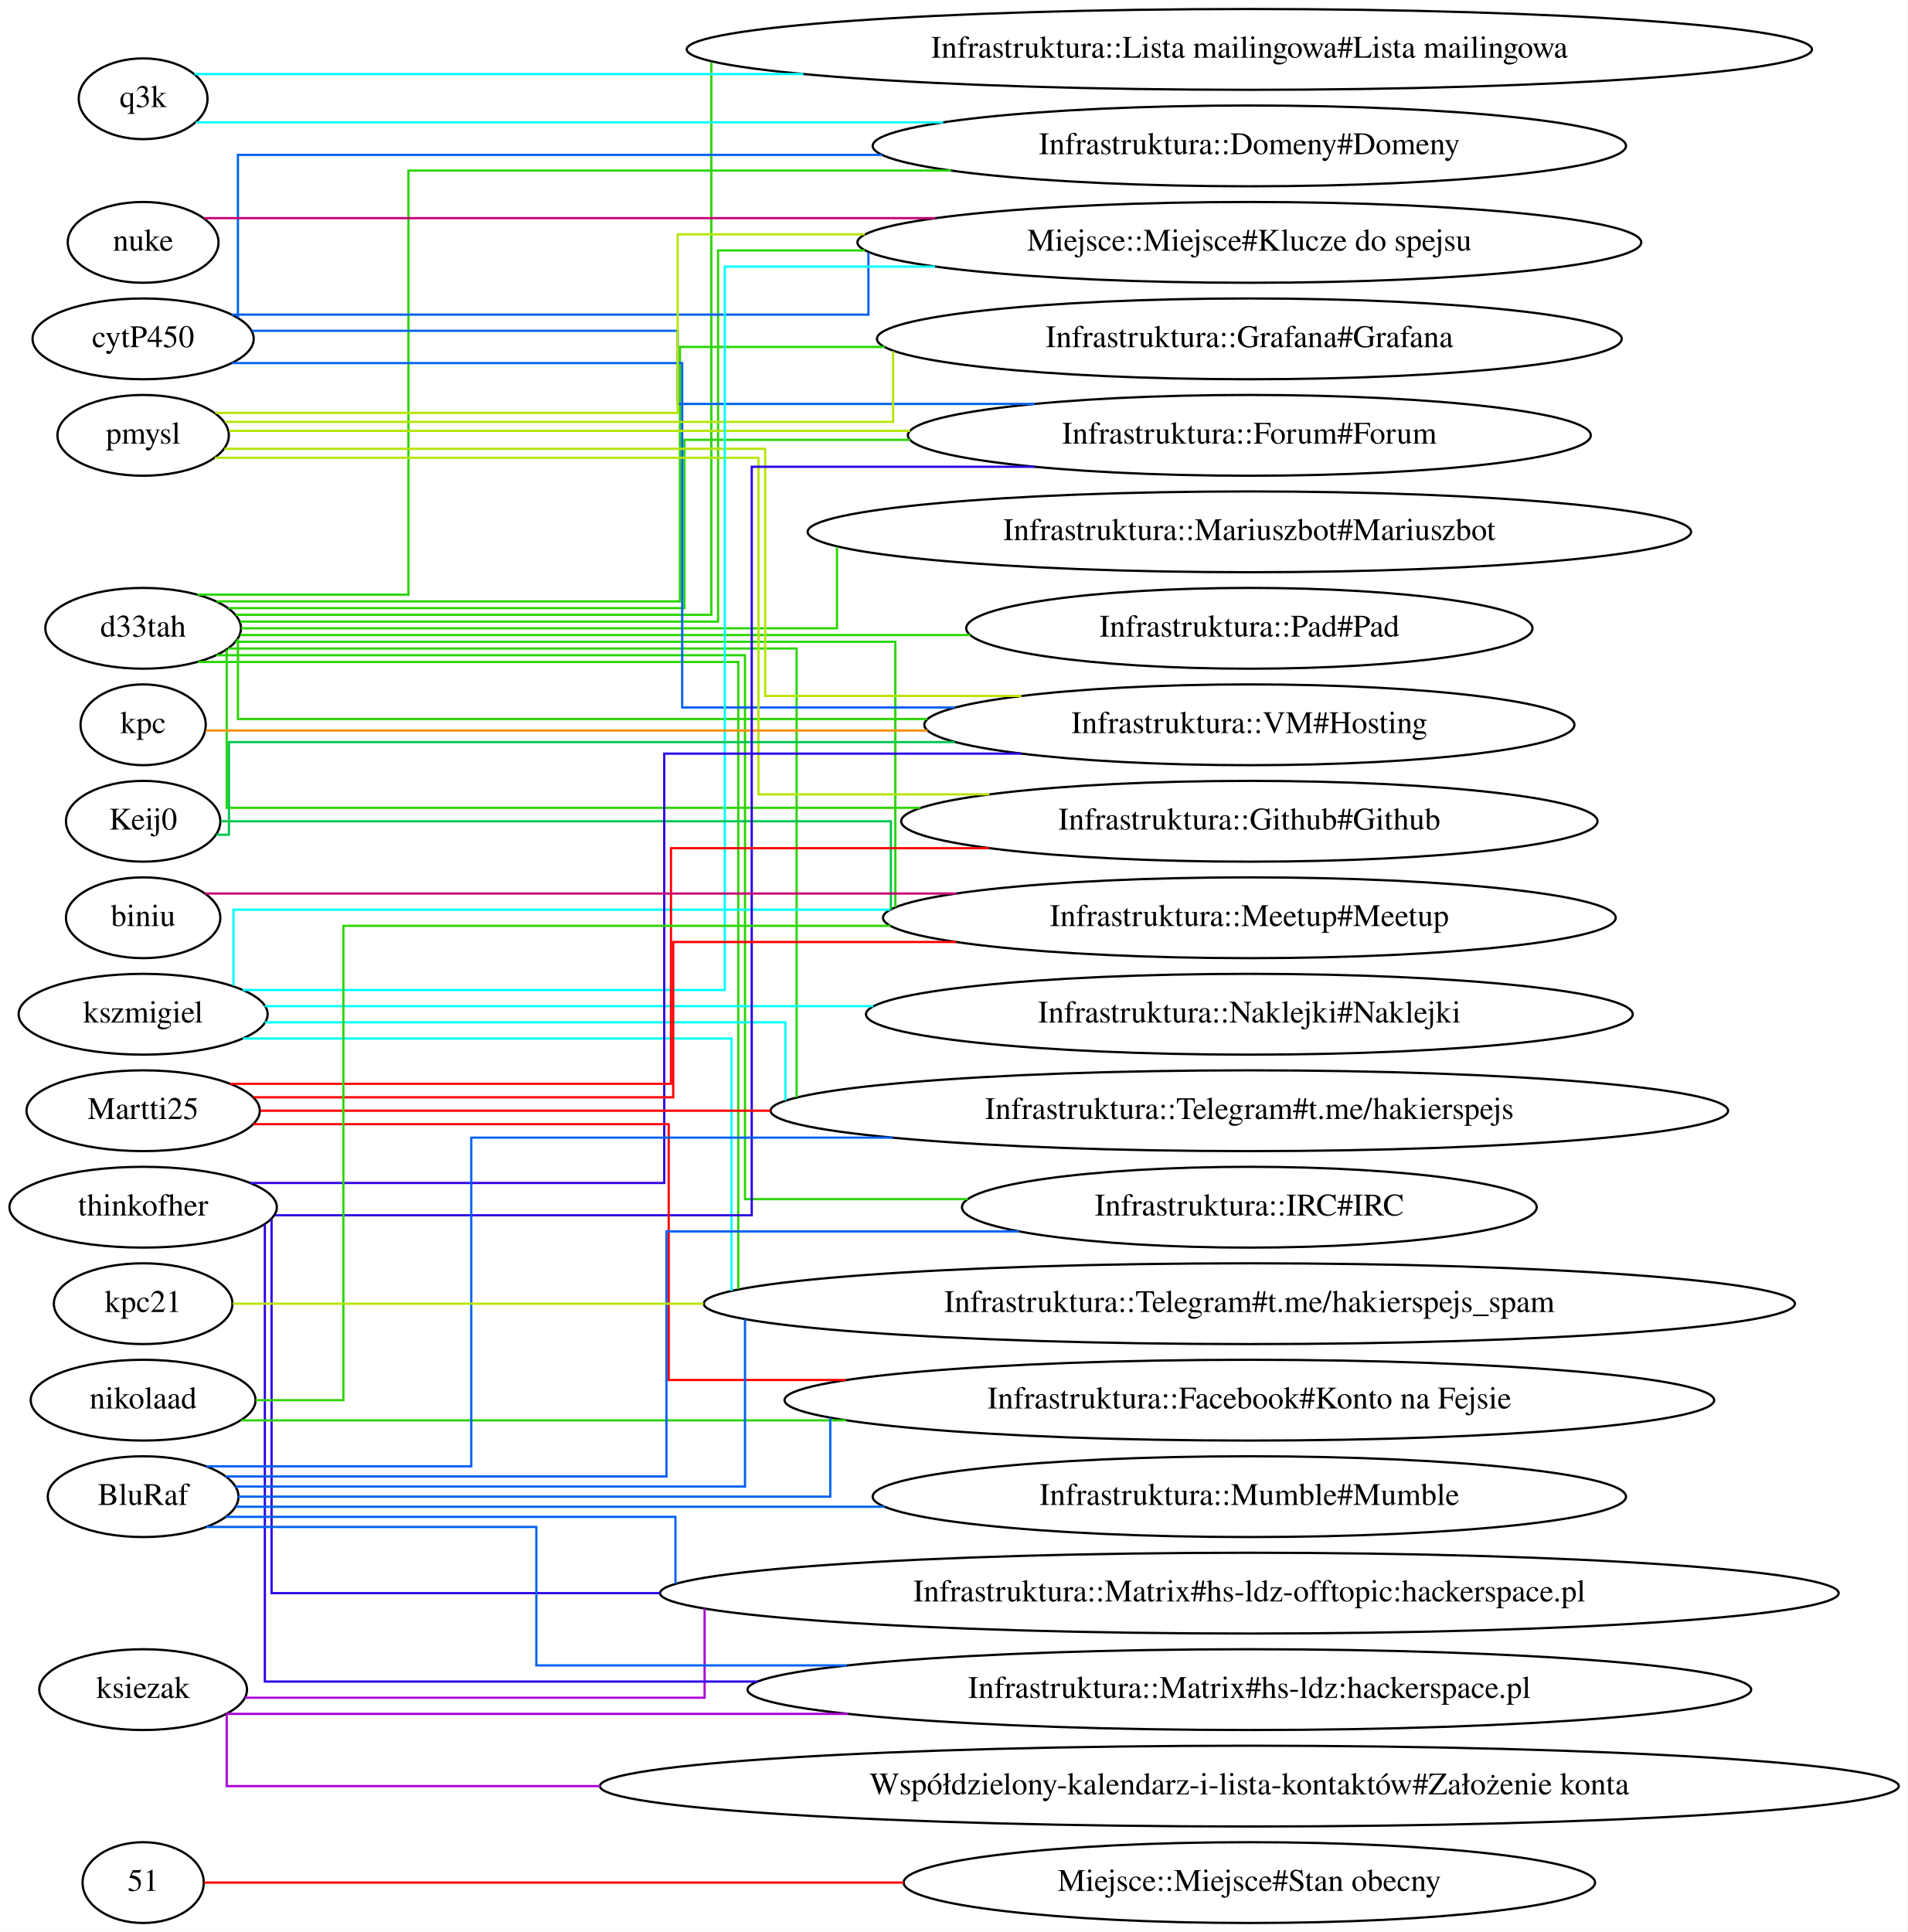
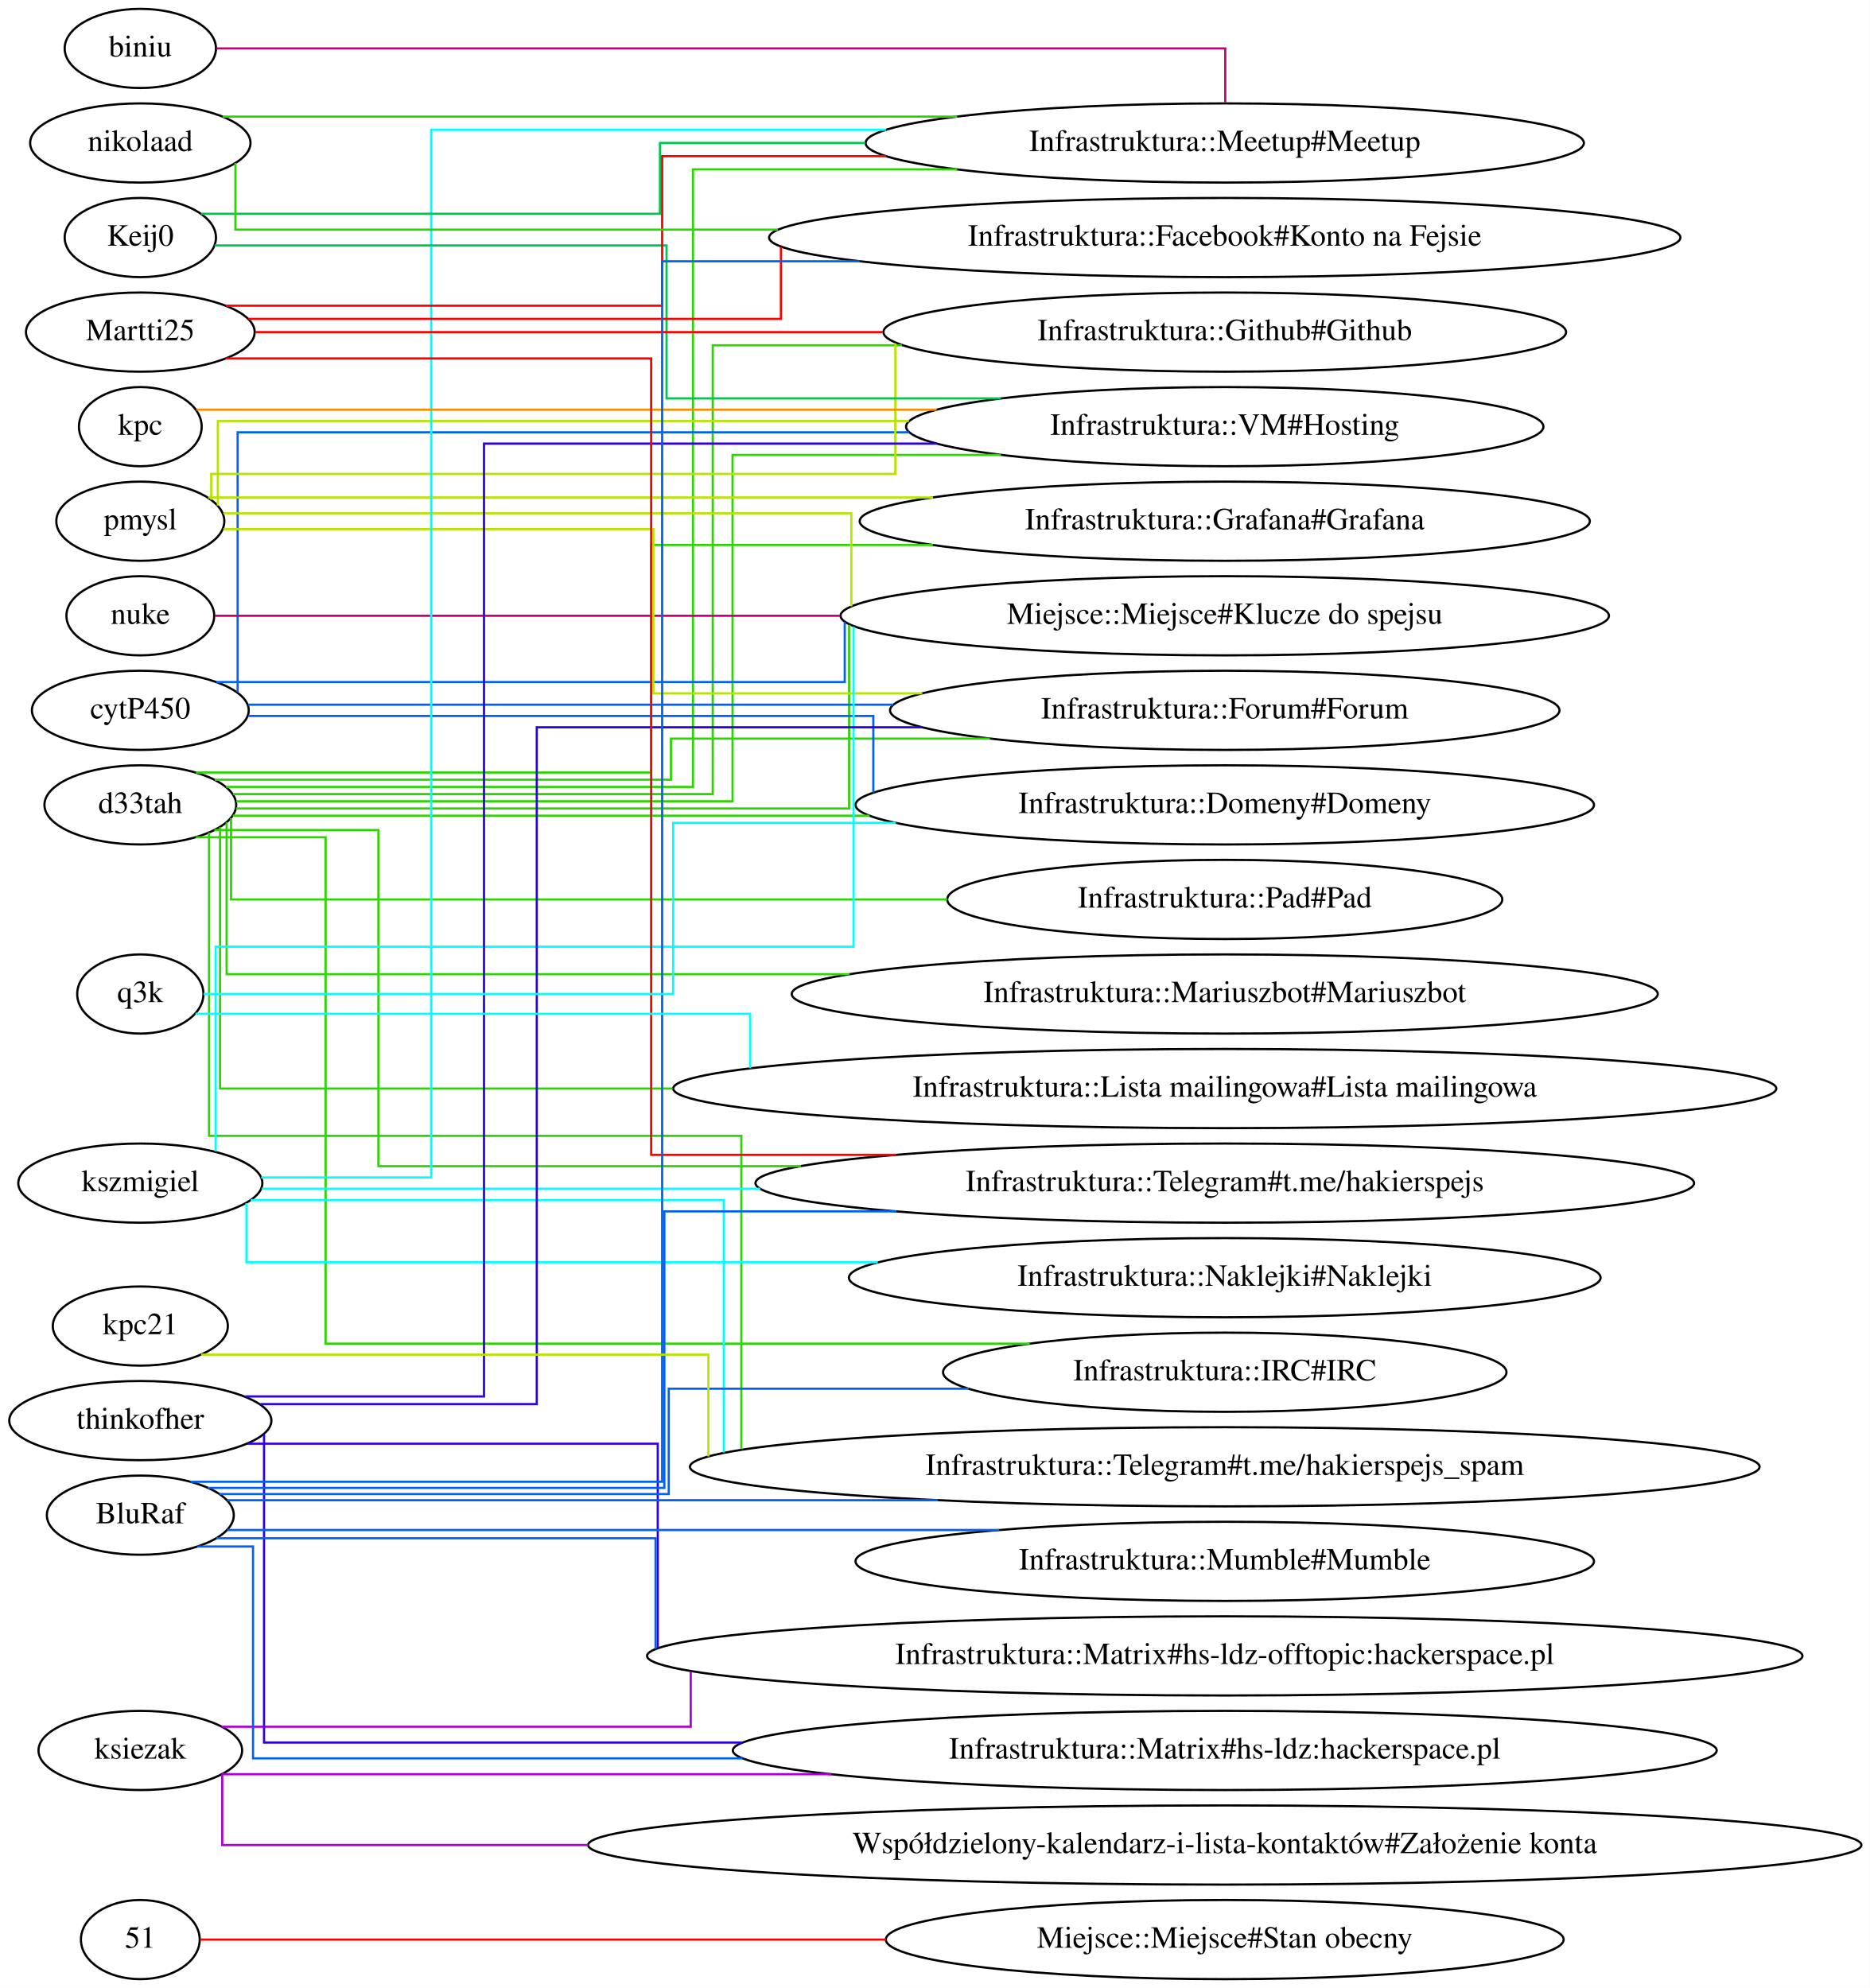
- <svg xmlns="http://www.w3.org/2000/svg" width="850pt" height="861pt" viewBox="0.00 0.00 850.04 861.00">
-   <g id="graph0" class="graph" transform="scale(1 1) rotate(0) translate(4 857)">
-     <polygon fill="#ffffff" stroke="transparent" points="-4,4 -4,-857 846.038,-857 846.038,4 -4,4" />
+ <svg xmlns="http://www.w3.org/2000/svg" width="850pt" height="904pt" viewBox="0.00 0.00 850.04 904.00">
+   <g id="graph0" class="graph" transform="scale(1 1) rotate(0) translate(4 900)">
+     <polygon fill="#ffffff" stroke="transparent" points="-4,4 -4,-900 846.038,-900 846.038,4 -4,4" />
    <g id="node1" class="node">
      <ellipse fill="none" stroke="#000000" cx="59.795" cy="-18" rx="27" ry="18" />
      <text text-anchor="middle" x="59.795" y="-14.3" font-family="Times,serif" font-size="14.00" fill="#000000">51</text>
    </g>
    <g id="node2" class="node">
      <ellipse fill="none" stroke="#000000" cx="552.814" cy="-18" rx="154.073" ry="18" />
      <text text-anchor="middle" x="552.814" y="-14.3" font-family="Times,serif" font-size="14.00" fill="#000000">Miejsce::Miejsce#Stan obecny</text>
    </g>
    <g id="edge1" class="edge">
      <path fill="none" stroke="#ff0000" d="M87.004,-18C145.495,-18 286.965,-18 398.764,-18" />
    </g>
    <g id="node3" class="node">
-       <ellipse fill="none" stroke="#000000" cx="59.795" cy="-577" rx="43.592" ry="18" />
-       <text text-anchor="middle" x="59.795" y="-573.3" font-family="Times,serif" font-size="14.00" fill="#000000">d33tah</text>
+       <ellipse fill="none" stroke="#000000" cx="59.795" cy="-534" rx="43.592" ry="18" />
+       <text text-anchor="middle" x="59.795" y="-530.3" font-family="Times,serif" font-size="14.00" fill="#000000">d33tah</text>
    </g>
    <g id="node4" class="node">
-       <ellipse fill="none" stroke="#000000" cx="552.814" cy="-448" rx="163.271" ry="18" />
-       <text text-anchor="middle" x="552.814" y="-444.3" font-family="Times,serif" font-size="14.00" fill="#000000">Infrastruktura::Meetup#Meetup</text>
+       <ellipse fill="none" stroke="#000000" cx="552.814" cy="-835" rx="163.271" ry="18" />
+       <text text-anchor="middle" x="552.814" y="-831.3" font-family="Times,serif" font-size="14.00" fill="#000000">Infrastruktura::Meetup#Meetup</text>
    </g>
    <g id="edge2" class="edge">
-       <path fill="none" stroke="#2bd500" d="M100.902,-571C190.422,-571 395.038,-571 395.038,-571 395.038,-571 395.038,-475.139 395.038,-452.671" />
+       <path fill="none" stroke="#2bd500" d="M98.776,-542.182C169.345,-542.182 311.038,-542.182 311.038,-542.182 311.038,-542.182 311.038,-823 311.038,-823 311.038,-823 371.011,-823 431.218,-823" />
    </g>
    <g id="node5" class="node">
-       <ellipse fill="none" stroke="#000000" cx="552.814" cy="-835" rx="250.756" ry="18" />
-       <text text-anchor="middle" x="552.814" y="-831.3" font-family="Times,serif" font-size="14.00" fill="#000000">Infrastruktura::Lista mailingowa#Lista mailingowa</text>
+       <ellipse fill="none" stroke="#000000" cx="552.814" cy="-620" rx="174.669" ry="18" />
+       <text text-anchor="middle" x="552.814" y="-616.3" font-family="Times,serif" font-size="14.00" fill="#000000">Miejsce::Miejsce#Klucze do spejsu</text>
    </g>
    <g id="edge3" class="edge">
-       <path fill="none" stroke="#2bd500" d="M101.046,-583C172.806,-583 313.038,-583 313.038,-583 313.038,-583 313.038,-791.753 313.038,-829.263" />
+       <path fill="none" stroke="#2bd500" d="M103.254,-532.364C191.213,-532.364 382.038,-532.364 382.038,-532.364 382.038,-532.364 382.038,-598.267 382.038,-615.773" />
    </g>
    <g id="node6" class="node">
-       <ellipse fill="none" stroke="#000000" cx="552.814" cy="-319" rx="128.077" ry="18" />
-       <text text-anchor="middle" x="552.814" y="-315.3" font-family="Times,serif" font-size="14.00" fill="#000000">Infrastruktura::IRC#IRC</text>
+       <ellipse fill="none" stroke="#000000" cx="552.814" cy="-663" rx="165.971" ry="18" />
+       <text text-anchor="middle" x="552.814" y="-659.3" font-family="Times,serif" font-size="14.00" fill="#000000">Infrastruktura::Grafana#Grafana</text>
    </g>
    <g id="edge4" class="edge">
-       <path fill="none" stroke="#2bd500" d="M92.418,-565C163.906,-565 328.038,-565 328.038,-565 328.038,-565 328.038,-322.6 328.038,-322.6 328.038,-322.6 375.795,-322.6 427.282,-322.6" />
+       <path fill="none" stroke="#2bd500" d="M85.091,-548.727C145.283,-548.727 292.038,-548.727 292.038,-548.727 292.038,-548.727 292.038,-652.2 292.038,-652.2 292.038,-652.2 355.713,-652.2 420.134,-652.2" />
    </g>
    <g id="node7" class="node">
+       <ellipse fill="none" stroke="#000000" cx="552.814" cy="-276" rx="128.077" ry="18" />
+       <text text-anchor="middle" x="552.814" y="-272.3" font-family="Times,serif" font-size="14.00" fill="#000000">Infrastruktura::IRC#IRC</text>
+     </g>
+     <g id="edge5" class="edge">
+       <path fill="none" stroke="#2bd500" d="M85.07,-519.273C109.885,-519.273 144.038,-519.273 144.038,-519.273 144.038,-519.273 144.038,-289 144.038,-289 144.038,-289 343.891,-289 464.115,-289" />
+     </g>
+     <g id="node8" class="node">
      <ellipse fill="none" stroke="#000000" cx="552.814" cy="-362" rx="213.362" ry="18" />
      <text text-anchor="middle" x="552.814" y="-358.3" font-family="Times,serif" font-size="14.00" fill="#000000">Infrastruktura::Telegram#t.me/hakierspejs</text>
    </g>
-     <g id="edge5" class="edge">
-       <path fill="none" stroke="#2bd500" d="M97.571,-568C176.374,-568 351.038,-568 351.038,-568 351.038,-568 351.038,-401.719 351.038,-367.943" />
-     </g>
-     <g id="node8" class="node">
-       <ellipse fill="none" stroke="#000000" cx="552.814" cy="-491" rx="155.173" ry="18" />
-       <text text-anchor="middle" x="552.814" y="-487.3" font-family="Times,serif" font-size="14.00" fill="#000000">Infrastruktura::Github#Github</text>
-     </g>
    <g id="edge6" class="edge">
-       <path fill="none" stroke="#2bd500" d="M97.038,-567.509C97.038,-546.318 97.038,-497 97.038,-497 97.038,-497 272.857,-497 406.095,-497" />
+       <path fill="none" stroke="#2bd500" d="M93.45,-522.545C125.225,-522.545 168.038,-522.545 168.038,-522.545 168.038,-522.545 168.038,-369.714 168.038,-369.714 168.038,-369.714 264.044,-369.714 360.144,-369.714" />
    </g>
    <g id="node9" class="node">
-       <ellipse fill="none" stroke="#000000" cx="552.814" cy="-663" rx="152.173" ry="18" />
-       <text text-anchor="middle" x="552.814" y="-659.3" font-family="Times,serif" font-size="14.00" fill="#000000">Infrastruktura::Forum#Forum</text>
+       <ellipse fill="none" stroke="#000000" cx="552.814" cy="-577" rx="152.173" ry="18" />
+       <text text-anchor="middle" x="552.814" y="-573.3" font-family="Times,serif" font-size="14.00" fill="#000000">Infrastruktura::Forum#Forum</text>
    </g>
    <g id="edge7" class="edge">
-       <path fill="none" stroke="#2bd500" d="M97.754,-586C165.692,-586 301.038,-586 301.038,-586 301.038,-586 301.038,-661 301.038,-661 301.038,-661 348.16,-661 401.632,-661" />
+       <path fill="none" stroke="#2bd500" d="M93.593,-545.455C159.986,-545.455 301.038,-545.455 301.038,-545.455 301.038,-545.455 301.038,-564.143 301.038,-564.143 301.038,-564.143 377.417,-564.143 446.038,-564.143" />
    </g>
    <g id="node10" class="node">
-       <ellipse fill="none" stroke="#000000" cx="552.814" cy="-577" rx="126.178" ry="18" />
-       <text text-anchor="middle" x="552.814" y="-573.3" font-family="Times,serif" font-size="14.00" fill="#000000">Infrastruktura::Pad#Pad</text>
+       <ellipse fill="none" stroke="#000000" cx="552.814" cy="-233" rx="243.157" ry="18" />
+       <text text-anchor="middle" x="552.814" y="-229.3" font-family="Times,serif" font-size="14.00" fill="#000000">Infrastruktura::Telegram#t.me/hakierspejs_spam</text>
    </g>
    <g id="edge8" class="edge">
-       <path fill="none" stroke="#2bd500" d="M103.115,-574C175.134,-574 322.082,-574 428.44,-574" />
+       <path fill="none" stroke="#2bd500" d="M91.038,-521.427C91.038,-485.256 91.038,-383.5 91.038,-383.5 91.038,-383.5 333.038,-383.5 333.038,-383.5 333.038,-383.5 333.038,-272.352 333.038,-241.091" />
    </g>
    <g id="node11" class="node">
-       <ellipse fill="none" stroke="#000000" cx="552.814" cy="-792" rx="167.87" ry="18" />
-       <text text-anchor="middle" x="552.814" y="-788.3" font-family="Times,serif" font-size="14.00" fill="#000000">Infrastruktura::Domeny#Domeny</text>
+       <ellipse fill="none" stroke="#000000" cx="552.814" cy="-491" rx="126.178" ry="18" />
+       <text text-anchor="middle" x="552.814" y="-487.3" font-family="Times,serif" font-size="14.00" fill="#000000">Infrastruktura::Pad#Pad</text>
    </g>
    <g id="edge9" class="edge">
-       <path fill="none" stroke="#2bd500" d="M84.008,-592C118.602,-592 178.038,-592 178.038,-592 178.038,-592 178.038,-781 178.038,-781 178.038,-781 312.124,-781 419.891,-781" />
+       <path fill="none" stroke="#2bd500" d="M101.038,-528.021C101.038,-516.206 101.038,-491 101.038,-491 101.038,-491 293.005,-491 426.669,-491" />
    </g>
    <g id="node12" class="node">
-       <ellipse fill="none" stroke="#000000" cx="552.814" cy="-620" rx="196.865" ry="18" />
-       <text text-anchor="middle" x="552.814" y="-616.3" font-family="Times,serif" font-size="14.00" fill="#000000">Infrastruktura::Mariuszbot#Mariuszbot</text>
+       <ellipse fill="none" stroke="#000000" cx="552.814" cy="-448" rx="196.865" ry="18" />
+       <text text-anchor="middle" x="552.814" y="-444.3" font-family="Times,serif" font-size="14.00" fill="#000000">Infrastruktura::Mariuszbot#Mariuszbot</text>
    </g>
    <g id="edge10" class="edge">
-       <path fill="none" stroke="#2bd500" d="M103.446,-577C188.689,-577 369.038,-577 369.038,-577 369.038,-577 369.038,-601.188 369.038,-613.281" />
+       <path fill="none" stroke="#2bd500" d="M99.038,-526.05C99.038,-506.376 99.038,-457 99.038,-457 99.038,-457 253.534,-457 382.23,-457" />
    </g>
    <g id="node13" class="node">
-       <ellipse fill="none" stroke="#000000" cx="552.814" cy="-534" rx="144.874" ry="18" />
-       <text text-anchor="middle" x="552.814" y="-530.3" font-family="Times,serif" font-size="14.00" fill="#000000">Infrastruktura::VM#Hosting</text>
+       <ellipse fill="none" stroke="#000000" cx="552.814" cy="-405" rx="250.756" ry="18" />
+       <text text-anchor="middle" x="552.814" y="-401.3" font-family="Times,serif" font-size="14.00" fill="#000000">Infrastruktura::Lista mailingowa#Lista mailingowa</text>
    </g>
    <g id="edge11" class="edge">
-       <path fill="none" stroke="#2bd500" d="M102.038,-572.362C102.038,-561.743 102.038,-536.571 102.038,-536.571 102.038,-536.571 277.298,-536.571 409.256,-536.571" />
+       <path fill="none" stroke="#2bd500" d="M96.038,-523.878C96.038,-493.467 96.038,-405 96.038,-405 96.038,-405 195.569,-405 301.71,-405" />
    </g>
    <g id="node14" class="node">
-       <ellipse fill="none" stroke="#000000" cx="552.814" cy="-706" rx="165.971" ry="18" />
-       <text text-anchor="middle" x="552.814" y="-702.3" font-family="Times,serif" font-size="14.00" fill="#000000">Infrastruktura::Grafana#Grafana</text>
+       <ellipse fill="none" stroke="#000000" cx="552.814" cy="-706" rx="144.874" ry="18" />
+       <text text-anchor="middle" x="552.814" y="-702.3" font-family="Times,serif" font-size="14.00" fill="#000000">Infrastruktura::VM#Hosting</text>
    </g>
    <g id="edge12" class="edge">
-       <path fill="none" stroke="#2bd500" d="M92.559,-589C158.082,-589 299.038,-589 299.038,-589 299.038,-589 299.038,-702.4 299.038,-702.4 299.038,-702.4 340.72,-702.4 390.298,-702.4" />
+       <path fill="none" stroke="#2bd500" d="M103.353,-535.636C179.554,-535.636 329.038,-535.636 329.038,-535.636 329.038,-535.636 329.038,-693.143 329.038,-693.143 329.038,-693.143 391.962,-693.143 451.075,-693.143" />
    </g>
    <g id="node15" class="node">
-       <ellipse fill="none" stroke="#000000" cx="552.814" cy="-276" rx="243.157" ry="18" />
-       <text text-anchor="middle" x="552.814" y="-272.3" font-family="Times,serif" font-size="14.00" fill="#000000">Infrastruktura::Telegram#t.me/hakierspejs_spam</text>
+       <ellipse fill="none" stroke="#000000" cx="552.814" cy="-749" rx="155.173" ry="18" />
+       <text text-anchor="middle" x="552.814" y="-745.3" font-family="Times,serif" font-size="14.00" fill="#000000">Infrastruktura::Github#Github</text>
    </g>
    <g id="edge13" class="edge">
-       <path fill="none" stroke="#2bd500" d="M84.273,-562C149.936,-562 325.038,-562 325.038,-562 325.038,-562 325.038,-325.082 325.038,-282.511" />
+       <path fill="none" stroke="#2bd500" d="M101.897,-538.909C175.551,-538.909 320.038,-538.909 320.038,-538.909 320.038,-538.909 320.038,-743 320.038,-743 320.038,-743 359.571,-743 406.054,-743" />
    </g>
    <g id="node16" class="node">
-       <ellipse fill="none" stroke="#000000" cx="552.814" cy="-749" rx="174.669" ry="18" />
-       <text text-anchor="middle" x="552.814" y="-745.3" font-family="Times,serif" font-size="14.00" fill="#000000">Miejsce::Miejsce#Klucze do spejsu</text>
+       <ellipse fill="none" stroke="#000000" cx="552.814" cy="-534" rx="167.87" ry="18" />
+       <text text-anchor="middle" x="552.814" y="-530.3" font-family="Times,serif" font-size="14.00" fill="#000000">Infrastruktura::Domeny#Domeny</text>
    </g>
    <g id="edge14" class="edge">
-       <path fill="none" stroke="#2bd500" d="M102.973,-580C176,-580 316.038,-580 316.038,-580 316.038,-580 316.038,-745.4 316.038,-745.4 316.038,-745.4 344.335,-745.4 381.365,-745.4" />
+       <path fill="none" stroke="#2bd500" d="M101.829,-529.091C165.401,-529.091 289.397,-529.091 391.306,-529.091" />
    </g>
    <g id="node17" class="node">
-       <ellipse fill="none" stroke="#000000" cx="59.795" cy="-706" rx="49.291" ry="18" />
-       <text text-anchor="middle" x="59.795" y="-702.3" font-family="Times,serif" font-size="14.00" fill="#000000">cytP450</text>
+       <ellipse fill="none" stroke="#000000" cx="59.795" cy="-577" rx="49.291" ry="18" />
+       <text text-anchor="middle" x="59.795" y="-573.3" font-family="Times,serif" font-size="14.00" fill="#000000">cytP450</text>
+     </g>
+     <g id="edge16" class="edge">
+       <path fill="none" stroke="#0061f2" d="M94.371,-589.857C177.179,-589.857 380.038,-589.857 380.038,-589.857 380.038,-589.857 380.038,-609.756 380.038,-617.218" />
+     </g>
+     <g id="edge15" class="edge">
+       <path fill="none" stroke="#0061f2" d="M108.87,-579.571C176.641,-579.571 301.867,-579.571 402.084,-579.571" />
+     </g>
+     <g id="edge17" class="edge">
+       <path fill="none" stroke="#0061f2" d="M104.038,-585.295C104.038,-613.422 104.038,-703.429 104.038,-703.429 104.038,-703.429 277.974,-703.429 409.276,-703.429" />
    </g>
    <g id="edge18" class="edge">
-       <path fill="none" stroke="#0061f2" d="M108.294,-709.6C177.953,-709.6 298.038,-709.6 298.038,-709.6 298.038,-709.6 298.038,-677 298.038,-677 298.038,-677 384.926,-677 457.22,-677" />
-     </g>
-     <g id="edge17" class="edge">
-       <path fill="none" stroke="#0061f2" d="M102.038,-715.406C102.038,-736.945 102.038,-788 102.038,-788 102.038,-788 260.171,-788 389.117,-788" />
-     </g>
-     <g id="edge16" class="edge">
-       <path fill="none" stroke="#0061f2" d="M99.466,-695.2C167.702,-695.2 300.038,-695.2 300.038,-695.2 300.038,-695.2 300.038,-541.714 300.038,-541.714 300.038,-541.714 360.064,-541.714 421.613,-541.714" />
-     </g>
-     <g id="edge15" class="edge">
-       <path fill="none" stroke="#0061f2" d="M99.431,-716.8C185.746,-716.8 383.038,-716.8 383.038,-716.8 383.038,-716.8 383.038,-735.675 383.038,-744.523" />
+       <path fill="none" stroke="#0061f2" d="M108.966,-574.429C201.663,-574.429 393.038,-574.429 393.038,-574.429 393.038,-574.429 393.038,-550.73 393.038,-539.621" />
    </g>
    <g id="node18" class="node">
-       <ellipse fill="none" stroke="#000000" cx="59.795" cy="-749" rx="33.595" ry="18" />
-       <text text-anchor="middle" x="59.795" y="-745.3" font-family="Times,serif" font-size="14.00" fill="#000000">nuke</text>
+       <ellipse fill="none" stroke="#000000" cx="59.795" cy="-620" rx="33.595" ry="18" />
+       <text text-anchor="middle" x="59.795" y="-616.3" font-family="Times,serif" font-size="14.00" fill="#000000">nuke</text>
    </g>
    <g id="edge19" class="edge">
-       <path fill="none" stroke="#c60077" d="M87.004,-759.8C147.968,-759.8 299.076,-759.8 412.776,-759.8" />
+       <path fill="none" stroke="#c60077" d="M93.682,-620C151.768,-620 274.132,-620 377.937,-620" />
    </g>
    <g id="node19" class="node">
      <ellipse fill="none" stroke="#000000" cx="59.795" cy="-663" rx="38.194" ry="18" />
      <text text-anchor="middle" x="59.795" y="-659.3" font-family="Times,serif" font-size="14.00" fill="#000000">pmysl</text>
    </g>
    <g id="edge20" class="edge">
-       <path fill="none" stroke="#b6e400" d="M91.791,-653C164.133,-653 334.038,-653 334.038,-653 334.038,-653 334.038,-503 334.038,-503 334.038,-503 384.543,-503 437.02,-503" />
+       <path fill="none" stroke="#b6e400" d="M97.507,-666.6C182.775,-666.6 383.038,-666.6 383.038,-666.6 383.038,-666.6 383.038,-635.837 383.038,-624.301" />
    </g>
    <g id="edge21" class="edge">
-       <path fill="none" stroke="#b6e400" d="M98.071,-665C162.494,-665 295.913,-665 401.658,-665" />
+       <path fill="none" stroke="#b6e400" d="M90.635,-673.8C155.195,-673.8 307.88,-673.8 420.168,-673.8" />
    </g>
    <g id="edge22" class="edge">
-       <path fill="none" stroke="#b6e400" d="M96.039,-657C171.19,-657 337.038,-657 337.038,-657 337.038,-657 337.038,-546.857 337.038,-546.857 337.038,-546.857 395.279,-546.857 451.244,-546.857" />
+       <path fill="none" stroke="#b6e400" d="M97.528,-659.4C163.541,-659.4 293.038,-659.4 293.038,-659.4 293.038,-659.4 293.038,-584.714 293.038,-584.714 293.038,-584.714 353.007,-584.714 415.319,-584.714" />
    </g>
    <g id="edge23" class="edge">
-       <path fill="none" stroke="#b6e400" d="M96.201,-669C182.829,-669 394.038,-669 394.038,-669 394.038,-669 394.038,-690.248 394.038,-700.54" />
+       <path fill="none" stroke="#b6e400" d="M95.038,-670.12C95.038,-682.938 95.038,-708.571 95.038,-708.571 95.038,-708.571 274.976,-708.571 409.227,-708.571" />
    </g>
    <g id="edge24" class="edge">
-       <path fill="none" stroke="#b6e400" d="M91.925,-673C156.956,-673 298.038,-673 298.038,-673 298.038,-673 298.038,-752.6 298.038,-752.6 298.038,-752.6 335.374,-752.6 381.461,-752.6" />
+       <path fill="none" stroke="#b6e400" d="M92.038,-672.744C92.038,-678.432 92.038,-684.5 92.038,-684.5 92.038,-684.5 403.038,-684.5 403.038,-684.5 403.038,-684.5 403.038,-728.734 403.038,-743.939" />
    </g>
    <g id="node20" class="node">
-       <ellipse fill="none" stroke="#000000" cx="59.795" cy="-405" rx="55.491" ry="18" />
-       <text text-anchor="middle" x="59.795" y="-401.3" font-family="Times,serif" font-size="14.00" fill="#000000">kszmigiel</text>
+       <ellipse fill="none" stroke="#000000" cx="59.795" cy="-362" rx="55.491" ry="18" />
+       <text text-anchor="middle" x="59.795" y="-358.3" font-family="Times,serif" font-size="14.00" fill="#000000">kszmigiel</text>
+     </g>
+     <g id="edge27" class="edge">
+       <path fill="none" stroke="#00ffff" d="M114.729,-364.571C151.063,-364.571 192.038,-364.571 192.038,-364.571 192.038,-364.571 192.038,-841 192.038,-841 192.038,-841 300.708,-841 398.766,-841" />
    </g>
    <g id="edge25" class="edge">
-       <path fill="none" stroke="#00ffff" d="M100.038,-417.734C100.038,-431.531 100.038,-451.6 100.038,-451.6 100.038,-451.6 262.56,-451.6 392.863,-451.6" />
+       <path fill="none" stroke="#00ffff" d="M94.038,-376.498C94.038,-405.841 94.038,-469.5 94.038,-469.5 94.038,-469.5 384.038,-469.5 384.038,-469.5 384.038,-469.5 384.038,-588.879 384.038,-614.993" />
    </g>
    <g id="edge26" class="edge">
-       <path fill="none" stroke="#00ffff" d="M113.971,-401.4C196.956,-401.4 346.038,-401.4 346.038,-401.4 346.038,-401.4 346.038,-376.869 346.038,-366.52" />
+       <path fill="none" stroke="#00ffff" d="M114.915,-359.429C170.132,-359.429 258.617,-359.429 341.641,-359.429" />
    </g>
    <g id="edge28" class="edge">
-       <path fill="none" stroke="#00ffff" d="M104.281,-394.2C179.1,-394.2 322.038,-394.2 322.038,-394.2 322.038,-394.2 322.038,-305.312 322.038,-281.701" />
+       <path fill="none" stroke="#00ffff" d="M109.997,-354.286C186.894,-354.286 325.038,-354.286 325.038,-354.286 325.038,-354.286 325.038,-264.713 325.038,-239.521" />
+     </g>
+     <g id="node21" class="node">
+       <ellipse fill="none" stroke="#000000" cx="552.814" cy="-319" rx="170.87" ry="18" />
+       <text text-anchor="middle" x="552.814" y="-315.3" font-family="Times,serif" font-size="14.00" fill="#000000">Infrastruktura::Naklejki#Naklejki</text>
    </g>
    <g id="edge29" class="edge">
-       <path fill="none" stroke="#00ffff" d="M104.066,-415.8C178.109,-415.8 319.038,-415.8 319.038,-415.8 319.038,-415.8 319.038,-738.2 319.038,-738.2 319.038,-738.2 362.989,-738.2 412.777,-738.2" />
-     </g>
-     <g id="node21" class="node">
-       <ellipse fill="none" stroke="#000000" cx="552.814" cy="-405" rx="170.87" ry="18" />
-       <text text-anchor="middle" x="552.814" y="-401.3" font-family="Times,serif" font-size="14.00" fill="#000000">Infrastruktura::Naklejki#Naklejki</text>
-     </g>
-     <g id="edge27" class="edge">
-       <path fill="none" stroke="#00ffff" d="M113.967,-408.6C178.879,-408.6 290.723,-408.6 385.252,-408.6" />
+       <path fill="none" stroke="#00ffff" d="M108.038,-352.916C108.038,-342.251 108.038,-326 108.038,-326 108.038,-326 267.168,-326 395.063,-326" />
    </g>
    <g id="node22" class="node">
      <ellipse fill="none" stroke="#000000" cx="59.795" cy="-104" rx="46.292" ry="18" />
      <text text-anchor="middle" x="59.795" y="-100.3" font-family="Times,serif" font-size="14.00" fill="#000000">ksiezak</text>
    </g>
    <g id="node23" class="node">
+       <ellipse fill="none" stroke="#000000" cx="552.814" cy="-147" rx="262.653" ry="18" />
+       <text text-anchor="middle" x="552.814" y="-143.3" font-family="Times,serif" font-size="14.00" fill="#000000">Infrastruktura::Matrix#hs-ldz-offtopic:hackerspace.pl</text>
+     </g>
+     <g id="edge30" class="edge">
+       <path fill="none" stroke="#ab00d5" d="M96.719,-114.8C166.328,-114.8 310.038,-114.8 310.038,-114.8 310.038,-114.8 310.038,-130.367 310.038,-139.854" />
+     </g>
+     <g id="node24" class="node">
+       <ellipse fill="none" stroke="#000000" cx="552.814" cy="-104" rx="223.66" ry="18" />
+       <text text-anchor="middle" x="552.814" y="-100.3" font-family="Times,serif" font-size="14.00" fill="#000000">Infrastruktura::Matrix#hs-ldz:hackerspace.pl</text>
+     </g>
+     <g id="edge31" class="edge">
+       <path fill="none" stroke="#ab00d5" d="M96.851,-93.2C155.356,-93.2 272.87,-93.2 373.942,-93.2" />
+     </g>
+     <g id="node25" class="node">
      <ellipse fill="none" stroke="#000000" cx="552.814" cy="-61" rx="289.449" ry="18" />
      <text text-anchor="middle" x="552.814" y="-57.3" font-family="Times,serif" font-size="14.00" fill="#000000">Współdzielony-kalendarz-i-lista-kontaktów#Założenie konta</text>
    </g>
-     <g id="edge30" class="edge">
+     <g id="edge32" class="edge">
      <path fill="none" stroke="#ab00d5" d="M97.038,-93.149C97.038,-80.411 97.038,-61 97.038,-61 97.038,-61 173.348,-61 263.518,-61" />
    </g>
-     <g id="node24" class="node">
-       <ellipse fill="none" stroke="#000000" cx="552.814" cy="-147" rx="262.653" ry="18" />
-       <text text-anchor="middle" x="552.814" y="-143.3" font-family="Times,serif" font-size="14.00" fill="#000000">Infrastruktura::Matrix#hs-ldz-offtopic:hackerspace.pl</text>
-     </g>
-     <g id="edge31" class="edge">
-       <path fill="none" stroke="#ab00d5" d="M105.112,-100.4C177.225,-100.4 310.038,-100.4 310.038,-100.4 310.038,-100.4 310.038,-127.161 310.038,-140.124" />
-     </g>
-     <g id="node25" class="node">
-       <ellipse fill="none" stroke="#000000" cx="552.814" cy="-104" rx="223.66" ry="18" />
-       <text text-anchor="middle" x="552.814" y="-100.3" font-family="Times,serif" font-size="14.00" fill="#000000">Infrastruktura::Matrix#hs-ldz:hackerspace.pl</text>
-     </g>
-     <g id="edge32" class="edge">
-       <path fill="none" stroke="#ab00d5" d="M96.851,-93.2C155.356,-93.2 272.87,-93.2 373.942,-93.2" />
-     </g>
    <g id="node26" class="node">
-       <ellipse fill="none" stroke="#000000" cx="59.795" cy="-534" rx="27.895" ry="18" />
-       <text text-anchor="middle" x="59.795" y="-530.3" font-family="Times,serif" font-size="14.00" fill="#000000">kpc</text>
+       <ellipse fill="none" stroke="#000000" cx="59.795" cy="-706" rx="27.895" ry="18" />
+       <text text-anchor="middle" x="59.795" y="-702.3" font-family="Times,serif" font-size="14.00" fill="#000000">kpc</text>
    </g>
    <g id="edge33" class="edge">
-       <path fill="none" stroke="#f29100" d="M87.714,-531.429C148.519,-531.429 296.511,-531.429 409.361,-531.429" />
+       <path fill="none" stroke="#f29100" d="M85.263,-713.714C146.636,-713.714 306.176,-713.714 421.849,-713.714" />
    </g>
    <g id="node27" class="node">
-       <ellipse fill="none" stroke="#000000" cx="59.795" cy="-491" rx="34.394" ry="18" />
-       <text text-anchor="middle" x="59.795" y="-487.3" font-family="Times,serif" font-size="14.00" fill="#000000">Keij0</text>
+       <ellipse fill="none" stroke="#000000" cx="59.795" cy="-792" rx="34.394" ry="18" />
+       <text text-anchor="middle" x="59.795" y="-788.3" font-family="Times,serif" font-size="14.00" fill="#000000">Keij0</text>
    </g>
    <g id="edge34" class="edge">
-       <path fill="none" stroke="#00c64f" d="M94.514,-491C179.866,-491 393.038,-491 393.038,-491 393.038,-491 393.038,-462.065 393.038,-451.666" />
+       <path fill="none" stroke="#00c64f" d="M87.357,-802.8C149.676,-802.8 296.038,-802.8 296.038,-802.8 296.038,-802.8 296.038,-835 296.038,-835 296.038,-835 338.825,-835 389.466,-835" />
    </g>
    <g id="edge35" class="edge">
-       <path fill="none" stroke="#00c64f" d="M92.395,-485C95.795,-485 98.038,-485 98.038,-485 98.038,-485 98.038,-526.286 98.038,-526.286 98.038,-526.286 287.248,-526.286 421.579,-526.286" />
+       <path fill="none" stroke="#00c64f" d="M93.565,-788.4C159.513,-788.4 299.038,-788.4 299.038,-788.4 299.038,-788.4 299.038,-718.857 299.038,-718.857 299.038,-718.857 380.453,-718.857 451.056,-718.857" />
    </g>
    <g id="node28" class="node">
-       <ellipse fill="none" stroke="#000000" cx="59.795" cy="-319" rx="59.59" ry="18" />
-       <text text-anchor="middle" x="59.795" y="-315.3" font-family="Times,serif" font-size="14.00" fill="#000000">thinkofher</text>
+       <ellipse fill="none" stroke="#000000" cx="59.795" cy="-254" rx="59.59" ry="18" />
+       <text text-anchor="middle" x="59.795" y="-250.3" font-family="Times,serif" font-size="14.00" fill="#000000">thinkofher</text>
+     </g>
+     <g id="edge39" class="edge">
+       <path fill="none" stroke="#2e00e4" d="M114.363,-261.5C167.413,-261.5 240.038,-261.5 240.038,-261.5 240.038,-261.5 240.038,-569.286 240.038,-569.286 240.038,-569.286 331.257,-569.286 415.171,-569.286" />
+     </g>
+     <g id="edge38" class="edge">
+       <path fill="none" stroke="#2e00e4" d="M107.522,-265C153.47,-265 216.038,-265 216.038,-265 216.038,-265 216.038,-698.286 216.038,-698.286 216.038,-698.286 327.082,-698.286 421.643,-698.286" />
    </g>
    <g id="edge36" class="edge">
-       <path fill="none" stroke="#2e00e4" d="M118.65,-315.4C198.425,-315.4 331.038,-315.4 331.038,-315.4 331.038,-315.4 331.038,-649 331.038,-649 331.038,-649 397.128,-649 457.152,-649" />
+       <path fill="none" stroke="#2e00e4" d="M108.537,-243.5C177.441,-243.5 295.038,-243.5 295.038,-243.5 295.038,-243.5 295.038,-168.292 295.038,-150.665" />
    </g>
    <g id="edge37" class="edge">
-       <path fill="none" stroke="#2e00e4" d="M107.634,-329.8C175.62,-329.8 292.038,-329.8 292.038,-329.8 292.038,-329.8 292.038,-521.143 292.038,-521.143 292.038,-521.143 378.023,-521.143 451.244,-521.143" />
-     </g>
-     <g id="edge38" class="edge">
-       <path fill="none" stroke="#2e00e4" d="M117.038,-313.664C117.038,-284.632 117.038,-147 117.038,-147 117.038,-147 198.045,-147 290.207,-147" />
-     </g>
-     <g id="edge39" class="edge">
-       <path fill="none" stroke="#2e00e4" d="M114.038,-311.225C114.038,-273.086 114.038,-107.6 114.038,-107.6 114.038,-107.6 223.946,-107.6 333.747,-107.6" />
+       <path fill="none" stroke="#2e00e4" d="M116.038,-247.709C116.038,-219.688 116.038,-107.6 116.038,-107.6 116.038,-107.6 224.593,-107.6 333.466,-107.6" />
    </g>
    <g id="node29" class="node">
-       <ellipse fill="none" stroke="#000000" cx="59.795" cy="-362" rx="51.991" ry="18" />
-       <text text-anchor="middle" x="59.795" y="-358.3" font-family="Times,serif" font-size="14.00" fill="#000000">Martti25</text>
+       <ellipse fill="none" stroke="#000000" cx="59.795" cy="-749" rx="51.991" ry="18" />
+       <text text-anchor="middle" x="59.795" y="-745.3" font-family="Times,serif" font-size="14.00" fill="#000000">Martti25</text>
    </g>
    <g id="edge41" class="edge">
-       <path fill="none" stroke="#ff0000" d="M109.031,-368C178.268,-368 296.038,-368 296.038,-368 296.038,-368 296.038,-437.2 296.038,-437.2 296.038,-437.2 358.736,-437.2 422.169,-437.2" />
+       <path fill="none" stroke="#ff0000" d="M98.705,-761C166.01,-761 297.038,-761 297.038,-761 297.038,-761 297.038,-829 297.038,-829 297.038,-829 344.693,-829 398.862,-829" />
    </g>
    <g id="edge42" class="edge">
-       <path fill="none" stroke="#ff0000" d="M112.09,-362C166.61,-362 255.649,-362 339.475,-362" />
+       <path fill="none" stroke="#ff0000" d="M98.667,-737C164.781,-737 292.038,-737 292.038,-737 292.038,-737 292.038,-374.857 292.038,-374.857 292.038,-374.857 345.12,-374.857 403.387,-374.857" />
+     </g>
+     <g id="edge40" class="edge">
+       <path fill="none" stroke="#ff0000" d="M112.09,-749C179.435,-749 299.447,-749 397.247,-749" />
+     </g>
+     <g id="node30" class="node">
+       <ellipse fill="none" stroke="#000000" cx="552.814" cy="-792" rx="207.163" ry="18" />
+       <text text-anchor="middle" x="552.814" y="-788.3" font-family="Times,serif" font-size="14.00" fill="#000000">Infrastruktura::Facebook#Konto na Fejsie</text>
    </g>
    <g id="edge43" class="edge">
-       <path fill="none" stroke="#ff0000" d="M98.64,-374C165.456,-374 295.038,-374 295.038,-374 295.038,-374 295.038,-479 295.038,-479 295.038,-479 368.325,-479 436.745,-479" />
-     </g>
-     <g id="node30" class="node">
-       <ellipse fill="none" stroke="#000000" cx="552.814" cy="-233" rx="207.163" ry="18" />
-       <text text-anchor="middle" x="552.814" y="-229.3" font-family="Times,serif" font-size="14.00" fill="#000000">Infrastruktura::Facebook#Konto na Fejsie</text>
-     </g>
-     <g id="edge40" class="edge">
-       <path fill="none" stroke="#ff0000" d="M108.9,-356C177.587,-356 294.038,-356 294.038,-356 294.038,-356 294.038,-242 294.038,-242 294.038,-242 328.928,-242 373.085,-242" />
+       <path fill="none" stroke="#ff0000" d="M108.871,-755C191.873,-755 351.038,-755 351.038,-755 351.038,-755 351.038,-778.037 351.038,-787.756" />
    </g>
    <g id="node31" class="node">
-       <ellipse fill="none" stroke="#000000" cx="59.795" cy="-233" rx="50.091" ry="18" />
-       <text text-anchor="middle" x="59.795" y="-229.3" font-family="Times,serif" font-size="14.00" fill="#000000">nikolaad</text>
+       <ellipse fill="none" stroke="#000000" cx="59.795" cy="-835" rx="50.091" ry="18" />
+       <text text-anchor="middle" x="59.795" y="-831.3" font-family="Times,serif" font-size="14.00" fill="#000000">nikolaad</text>
+     </g>
+     <g id="edge44" class="edge">
+       <path fill="none" stroke="#2bd500" d="M97.256,-847C167.479,-847 321.689,-847 431.203,-847" />
    </g>
    <g id="edge45" class="edge">
-       <path fill="none" stroke="#2bd500" d="M109.895,-233C130.238,-233 149.038,-233 149.038,-233 149.038,-233 149.038,-444.4 149.038,-444.4 149.038,-444.4 280.144,-444.4 392.941,-444.4" />
-     </g>
-     <g id="edge44" class="edge">
-       <path fill="none" stroke="#2bd500" d="M103.547,-224C163.818,-224 275.974,-224 373.143,-224" />
+       <path fill="none" stroke="#2bd500" d="M103.038,-825.862C103.038,-814.223 103.038,-795.6 103.038,-795.6 103.038,-795.6 230.444,-795.6 349.638,-795.6" />
    </g>
    <g id="node32" class="node">
-       <ellipse fill="none" stroke="#000000" cx="59.795" cy="-190" rx="42.494" ry="18" />
-       <text text-anchor="middle" x="59.795" y="-186.3" font-family="Times,serif" font-size="14.00" fill="#000000">BluRaf</text>
+       <ellipse fill="none" stroke="#000000" cx="59.795" cy="-211" rx="42.494" ry="18" />
+       <text text-anchor="middle" x="59.795" y="-207.3" font-family="Times,serif" font-size="14.00" fill="#000000">BluRaf</text>
+     </g>
+     <g id="edge46" class="edge">
+       <path fill="none" stroke="#0061f2" d="M95.762,-220.6C162.781,-220.6 300.038,-220.6 300.038,-220.6 300.038,-220.6 300.038,-268.5 300.038,-268.5 300.038,-268.5 370.073,-268.5 436.414,-268.5" />
+     </g>
+     <g id="edge47" class="edge">
+       <path fill="none" stroke="#0061f2" d="M90.453,-223.4C154.799,-223.4 298.038,-223.4 298.038,-223.4 298.038,-223.4 298.038,-349.143 298.038,-349.143 298.038,-349.143 347.898,-349.143 403.504,-349.143" />
+     </g>
+     <g id="edge50" class="edge">
+       <path fill="none" stroke="#0061f2" d="M99.307,-217.8C168.542,-217.8 314.66,-217.8 422.414,-217.8" />
    </g>
    <g id="edge48" class="edge">
-       <path fill="none" stroke="#0061f2" d="M96.496,-199C162.18,-199 293.038,-199 293.038,-199 293.038,-199 293.038,-308.2 293.038,-308.2 293.038,-308.2 377.532,-308.2 450.144,-308.2" />
-     </g>
-     <g id="edge49" class="edge">
-       <path fill="none" stroke="#0061f2" d="M87.992,-203.5C130.488,-203.5 206.038,-203.5 206.038,-203.5 206.038,-203.5 206.038,-350 206.038,-350 206.038,-350 302.652,-350 393.888,-350" />
-     </g>
-     <g id="edge50" class="edge">
-       <path fill="none" stroke="#0061f2" d="M100.827,-194.5C175.97,-194.5 328.038,-194.5 328.038,-194.5 328.038,-194.5 328.038,-249.342 328.038,-269.051" />
+       <path fill="none" stroke="#0061f2" d="M94.358,-200.5C159.517,-200.5 294.038,-200.5 294.038,-200.5 294.038,-200.5 294.038,-161.704 294.038,-150.186" />
+     </g>
+     <g id="edge52" class="edge">
+       <path fill="none" stroke="#0061f2" d="M85.717,-196.75C98.427,-196.75 111.038,-196.75 111.038,-196.75 111.038,-196.75 111.038,-100.4 111.038,-100.4 111.038,-100.4 222.563,-100.4 333.544,-100.4" />
    </g>
    <g id="edge51" class="edge">
-       <path fill="none" stroke="#0061f2" d="M96.604,-181C163.241,-181 297.038,-181 297.038,-181 297.038,-181 297.038,-160.248 297.038,-151.169" />
-     </g>
-     <g id="edge52" class="edge">
-       <path fill="none" stroke="#0061f2" d="M87.951,-176.5C137.488,-176.5 235.038,-176.5 235.038,-176.5 235.038,-176.5 235.038,-114.8 235.038,-114.8 235.038,-114.8 301.414,-114.8 373.495,-114.8" />
-     </g>
-     <g id="edge46" class="edge">
-       <path fill="none" stroke="#0061f2" d="M102.055,-190C186.066,-190 366.038,-190 366.038,-190 366.038,-190 366.038,-212.699 366.038,-225.113" />
+       <path fill="none" stroke="#0061f2" d="M82.543,-226.2C141.923,-226.2 297.038,-226.2 297.038,-226.2 297.038,-226.2 297.038,-781.2 297.038,-781.2 297.038,-781.2 337.842,-781.2 386.855,-781.2" />
    </g>
    <g id="node33" class="node">
      <ellipse fill="none" stroke="#000000" cx="552.814" cy="-190" rx="167.87" ry="18" />
      <text text-anchor="middle" x="552.814" y="-186.3" font-family="Times,serif" font-size="14.00" fill="#000000">Infrastruktura::Mumble#Mumble</text>
    </g>
-     <g id="edge47" class="edge">
-       <path fill="none" stroke="#0061f2" d="M100.981,-185.5C164.104,-185.5 288.197,-185.5 390.388,-185.5" />
+     <g id="edge49" class="edge">
+       <path fill="none" stroke="#0061f2" d="M99.307,-204.25C174.712,-204.25 341.311,-204.25 450.225,-204.25" />
    </g>
    <g id="node34" class="node">
-       <ellipse fill="none" stroke="#000000" cx="59.795" cy="-448" rx="34.394" ry="18" />
-       <text text-anchor="middle" x="59.795" y="-444.3" font-family="Times,serif" font-size="14.00" fill="#000000">biniu</text>
+       <ellipse fill="none" stroke="#000000" cx="59.795" cy="-878" rx="34.394" ry="18" />
+       <text text-anchor="middle" x="59.795" y="-874.3" font-family="Times,serif" font-size="14.00" fill="#000000">biniu</text>
    </g>
    <g id="edge53" class="edge">
-       <path fill="none" stroke="#c60077" d="M87.358,-458.8C150.273,-458.8 307.848,-458.8 422.262,-458.8" />
+       <path fill="none" stroke="#c60077" d="M94.479,-878C206.751,-878 553.038,-878 553.038,-878 553.038,-878 553.038,-865.14 553.038,-853.485" />
    </g>
    <g id="node35" class="node">
-       <ellipse fill="none" stroke="#000000" cx="59.795" cy="-276" rx="39.794" ry="18" />
-       <text text-anchor="middle" x="59.795" y="-272.3" font-family="Times,serif" font-size="14.00" fill="#000000">kpc21</text>
+       <ellipse fill="none" stroke="#000000" cx="59.795" cy="-297" rx="39.794" ry="18" />
+       <text text-anchor="middle" x="59.795" y="-293.3" font-family="Times,serif" font-size="14.00" fill="#000000">kpc21</text>
    </g>
    <g id="edge54" class="edge">
-       <path fill="none" stroke="#b6e400" d="M99.723,-276C146.602,-276 228.316,-276 309.558,-276" />
+       <path fill="none" stroke="#b6e400" d="M87.431,-284C154.051,-284 318.038,-284 318.038,-284 318.038,-284 318.038,-250.332 318.038,-237.707" />
    </g>
    <g id="node36" class="node">
-       <ellipse fill="none" stroke="#000000" cx="59.795" cy="-813" rx="28.695" ry="18" />
-       <text text-anchor="middle" x="59.795" y="-809.3" font-family="Times,serif" font-size="14.00" fill="#000000">q3k</text>
+       <ellipse fill="none" stroke="#000000" cx="59.795" cy="-448" rx="28.695" ry="18" />
+       <text text-anchor="middle" x="59.795" y="-444.3" font-family="Times,serif" font-size="14.00" fill="#000000">q3k</text>
    </g>
    <g id="edge55" class="edge">
-       <path fill="none" stroke="#00ffff" d="M82.585,-824C131.066,-824 248.623,-824 354.06,-824" />
+       <path fill="none" stroke="#00ffff" d="M84.887,-439C153.133,-439 337.038,-439 337.038,-439 337.038,-439 337.038,-424.357 337.038,-414.291" />
    </g>
    <g id="edge56" class="edge">
-       <path fill="none" stroke="#00ffff" d="M83.242,-802.5C142.135,-802.5 299.881,-802.5 416.367,-802.5" />
+       <path fill="none" stroke="#00ffff" d="M88.534,-448C152.702,-448 302.038,-448 302.038,-448 302.038,-448 302.038,-525.818 302.038,-525.818 302.038,-525.818 349.611,-525.818 403.315,-525.818" />
    </g>
  </g>
</svg>
